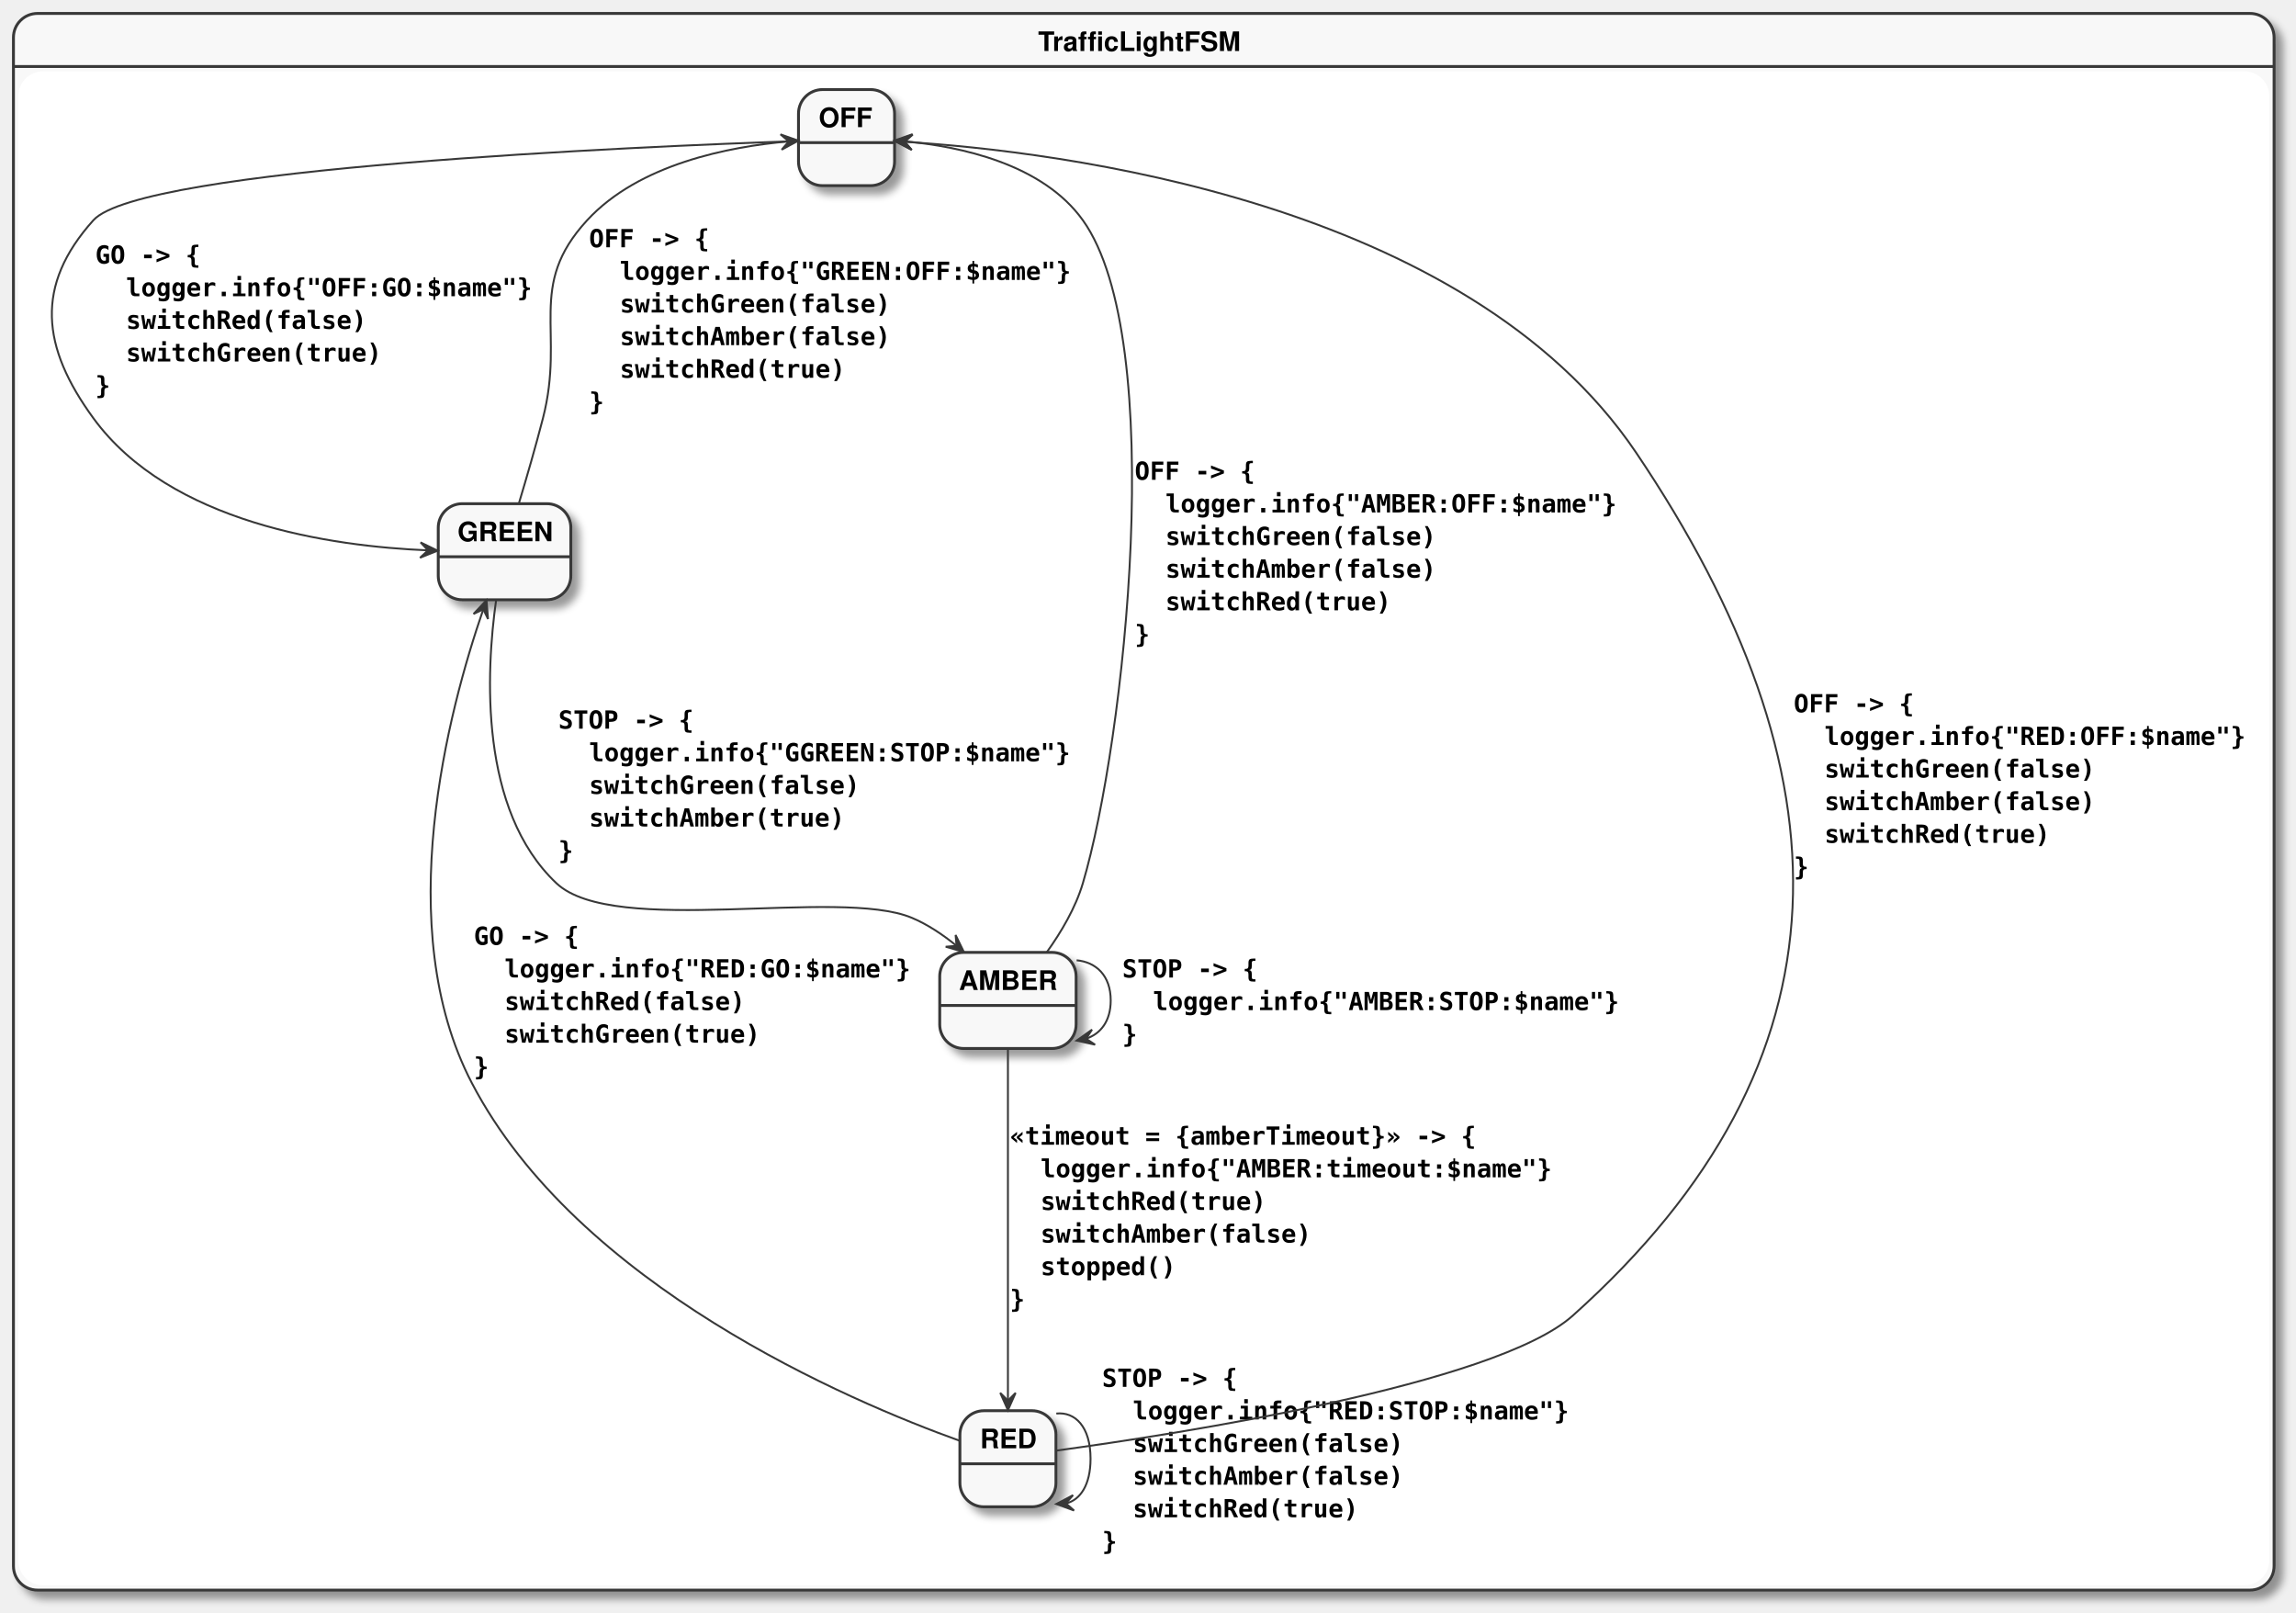
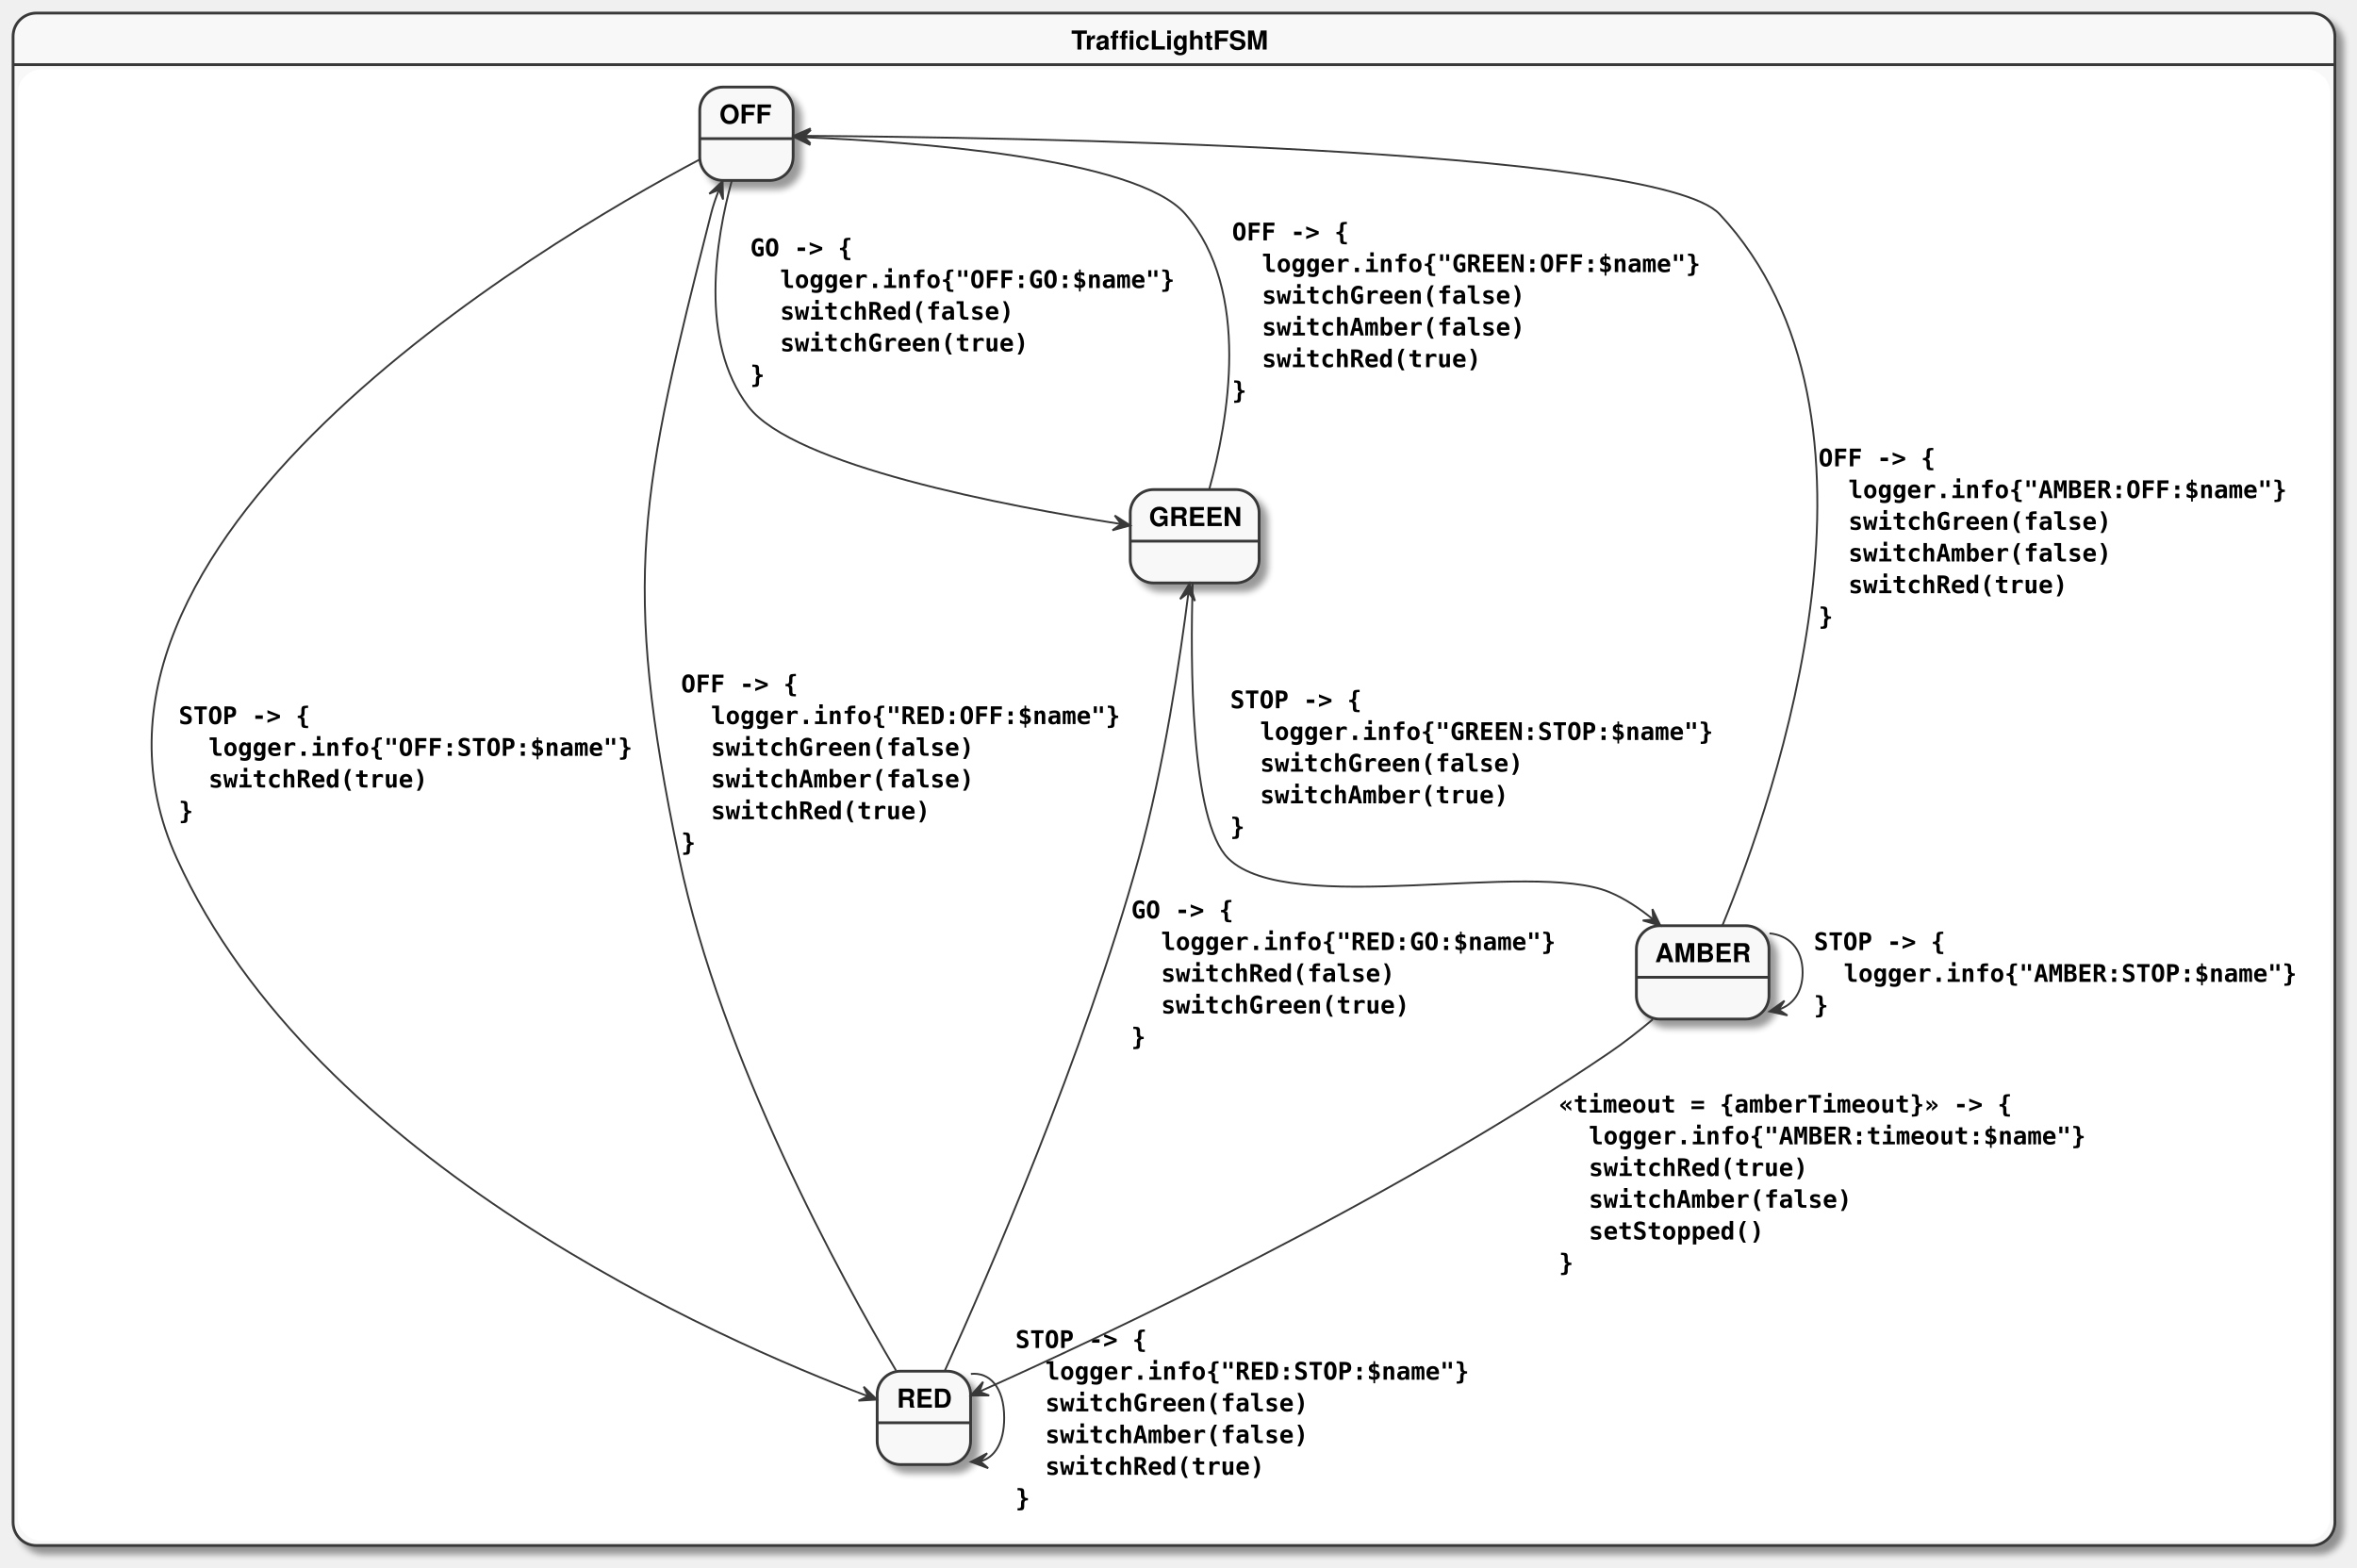
- <svg xmlns="http://www.w3.org/2000/svg" contentScriptType="application/ecmascript" contentStyleType="text/css" height="839px" preserveAspectRatio="none" style="width:1195px;height:839px;background:#FFFFFF;" version="1.1" viewBox="0 0 1195 839" width="1195px" zoomAndPan="magnify">
+ <svg xmlns="http://www.w3.org/2000/svg" contentScriptType="application/ecmascript" contentStyleType="text/css" height="839px" preserveAspectRatio="none" style="width:1262px;height:839px;background:#FFFFFF;" version="1.1" viewBox="0 0 1262 839" width="1262px" zoomAndPan="magnify">
  <defs>
-     <filter height="300%" id="f1onq3nw6h3wue" width="300%" x="-1" y="-1">
+     <filter height="300%" id="f83pdgyn1sq8t" width="300%" x="-1" y="-1">
      <feGaussianBlur result="blurOut" stdDeviation="2.0" />
      <feColorMatrix in="blurOut" result="blurOut2" type="matrix" values="0 0 0 0 0 0 0 0 0 0 0 0 0 0 0 0 0 0 .4 0" />
      <feOffset dx="4.0" dy="4.0" in="blurOut2" result="blurOut3" />
      <feBlend in="SourceGraphic" in2="blurOut3" mode="normal" />
    </filter>
  </defs>
  <g>
-     <rect fill="#F8F8F8" filter="url(#f1onq3nw6h3wue)" height="820.451" rx="12.5" ry="12.5" style="stroke:#383838;stroke-width:1.5;" width="1176.597" x="7" y="7" />
-     <rect fill="#FFFFFF" height="786.842" rx="12.5" ry="12.5" style="stroke:#FFFFFF;stroke-width:1.0;" width="1170.597" x="10" y="37.609" />
-     <line style="stroke:#383838;stroke-width:1.5;" x1="7" x2="1183.597" y1="34.609" y2="34.609" />
-     <text fill="#000000" font-family="Helvetica" font-size="14" font-weight="bold" lengthAdjust="spacing" textLength="110" x="540.298" y="26.533">TrafficLightFSM</text>
+     <rect fill="#F8F8F8" filter="url(#f83pdgyn1sq8t)" height="820.451" rx="12.5" ry="12.5" style="stroke:#383838;stroke-width:1.5;" width="1243.169" x="7" y="7" />
+     <rect fill="#FFFFFF" height="786.842" rx="12.5" ry="12.5" style="stroke:#FFFFFF;stroke-width:1.0;" width="1237.169" x="10" y="37.609" />
+     <line style="stroke:#383838;stroke-width:1.5;" x1="7" x2="1250.169" y1="34.609" y2="34.609" />
+     <text fill="#000000" font-family="Helvetica" font-size="14" font-weight="bold" lengthAdjust="spacing" textLength="110" x="573.585" y="26.533">TrafficLightFSM</text>
    <g id="TrafficLightFSM.OFF">
-       <rect fill="#F8F8F8" filter="url(#f1onq3nw6h3wue)" height="50" rx="12.5" ry="12.5" style="stroke:#383838;stroke-width:1.5;" width="50" x="415.597" y="46.609" />
-       <line style="stroke:#383838;stroke-width:1.5;" x1="415.597" x2="465.597" y1="74.219" y2="74.219" />
-       <text fill="#000000" font-family="Helvetica" font-size="14" font-weight="bold" lengthAdjust="spacing" textLength="29" x="426.097" y="66.143">OFF</text>
+       <rect fill="#F8F8F8" filter="url(#f83pdgyn1sq8t)" height="50" rx="12.5" ry="12.5" style="stroke:#383838;stroke-width:1.5;" width="50" x="374.669" y="46.609" />
+       <line style="stroke:#383838;stroke-width:1.5;" x1="374.669" x2="424.669" y1="74.219" y2="74.219" />
+       <text fill="#000000" font-family="Helvetica" font-size="14" font-weight="bold" lengthAdjust="spacing" textLength="29" x="385.169" y="66.143">OFF</text>
    </g>
    <g id="TrafficLightFSM.GREEN">
-       <rect fill="#F8F8F8" filter="url(#f1onq3nw6h3wue)" height="50" rx="12.5" ry="12.5" style="stroke:#383838;stroke-width:1.5;" width="69" x="228.097" y="262.109" />
-       <line style="stroke:#383838;stroke-width:1.5;" x1="228.097" x2="297.097" y1="289.719" y2="289.719" />
-       <text fill="#000000" font-family="Helvetica" font-size="14" font-weight="bold" lengthAdjust="spacing" textLength="49" x="238.097" y="281.643">GREEN</text>
+       <rect fill="#F8F8F8" filter="url(#f83pdgyn1sq8t)" height="50" rx="12.5" ry="12.5" style="stroke:#383838;stroke-width:1.5;" width="69" x="605.169" y="262.109" />
+       <line style="stroke:#383838;stroke-width:1.5;" x1="605.169" x2="674.169" y1="289.719" y2="289.719" />
+       <text fill="#000000" font-family="Helvetica" font-size="14" font-weight="bold" lengthAdjust="spacing" textLength="49" x="615.169" y="281.643">GREEN</text>
    </g>
    <g id="TrafficLightFSM.RED">
-       <rect fill="#F8F8F8" filter="url(#f1onq3nw6h3wue)" height="50" rx="12.5" ry="12.5" style="stroke:#383838;stroke-width:1.5;" width="50" x="499.597" y="734.109" />
-       <line style="stroke:#383838;stroke-width:1.5;" x1="499.597" x2="549.597" y1="761.719" y2="761.719" />
-       <text fill="#000000" font-family="Helvetica" font-size="14" font-weight="bold" lengthAdjust="spacing" textLength="29" x="510.097" y="753.643">RED</text>
+       <rect fill="#F8F8F8" filter="url(#f83pdgyn1sq8t)" height="50" rx="12.5" ry="12.5" style="stroke:#383838;stroke-width:1.5;" width="50" x="469.669" y="734.109" />
+       <line style="stroke:#383838;stroke-width:1.5;" x1="469.669" x2="519.669" y1="761.719" y2="761.719" />
+       <text fill="#000000" font-family="Helvetica" font-size="14" font-weight="bold" lengthAdjust="spacing" textLength="29" x="480.169" y="753.643">RED</text>
    </g>
    <g id="TrafficLightFSM.AMBER">
-       <rect fill="#F8F8F8" filter="url(#f1onq3nw6h3wue)" height="50" rx="12.5" ry="12.5" style="stroke:#383838;stroke-width:1.5;" width="71" x="489.097" y="495.609" />
-       <line style="stroke:#383838;stroke-width:1.5;" x1="489.097" x2="560.097" y1="523.219" y2="523.219" />
-       <text fill="#000000" font-family="Helvetica" font-size="14" font-weight="bold" lengthAdjust="spacing" textLength="51" x="499.097" y="515.143">AMBER</text>
+       <rect fill="#F8F8F8" filter="url(#f83pdgyn1sq8t)" height="50" rx="12.5" ry="12.5" style="stroke:#383838;stroke-width:1.5;" width="71" x="876.169" y="495.609" />
+       <line style="stroke:#383838;stroke-width:1.5;" x1="876.169" x2="947.169" y1="523.219" y2="523.219" />
+       <text fill="#000000" font-family="Helvetica" font-size="14" font-weight="bold" lengthAdjust="spacing" textLength="51" x="886.169" y="515.143">AMBER</text>
    </g>
-     <path d="M415.545,73.39 C332.966,76.22 73.186,87.244 48.597,114.609 C18,148.659 21.609,180.633 48.597,217.609 C88.508,272.29 172.649,284.314 222.714,286.386 " fill="none" id="OFF-to-GREEN" style="stroke:#383838;stroke-width:1.0;" />
-     <polygon fill="#383838" points="227.748,286.566,218.897,282.247,222.751,286.388,218.611,290.242,227.748,286.566" style="stroke:#383838;stroke-width:1.0;" />
-     <text fill="#000000" font-family="monospace" font-size="13" font-weight="bold" lengthAdjust="spacing" textLength="56" x="49.597" y="137.179">GO -&gt; {</text>
-     <text fill="#000000" font-family="monospace" font-size="13" font-weight="bold" lengthAdjust="spacing" textLength="216" x="65.597" y="154.153">logger.info{"OFF:GO:$name"}</text>
-     <text fill="#000000" font-family="monospace" font-size="13" font-weight="bold" lengthAdjust="spacing" textLength="128" x="65.597" y="171.126">switchRed(false)</text>
-     <text fill="#000000" font-family="monospace" font-size="13" font-weight="bold" lengthAdjust="spacing" textLength="136" x="65.597" y="188.1">switchGreen(true)</text>
-     <text fill="#000000" font-family="monospace" font-size="13" font-weight="bold" lengthAdjust="spacing" textLength="8" x="49.597" y="205.074">}</text>
-     <path d="M499.531,749.759 C441.887,729.021 300.644,669.087 245.597,563.609 C203.392,482.738 233.353,369.805 251.493,317.208 " fill="none" id="RED-to-GREEN" style="stroke:#383838;stroke-width:1.0;" />
-     <polygon fill="#383838" points="253.209,312.31,246.458,319.482,251.556,317.029,254.009,322.127,253.209,312.31" style="stroke:#383838;stroke-width:1.0;" />
-     <text fill="#000000" font-family="monospace" font-size="13" font-weight="bold" lengthAdjust="spacing" textLength="56" x="246.597" y="491.679">GO -&gt; {</text>
-     <text fill="#000000" font-family="monospace" font-size="13" font-weight="bold" lengthAdjust="spacing" textLength="216" x="262.597" y="508.653">logger.info{"RED:GO:$name"}</text>
-     <text fill="#000000" font-family="monospace" font-size="13" font-weight="bold" lengthAdjust="spacing" textLength="128" x="262.597" y="525.626">switchRed(false)</text>
-     <text fill="#000000" font-family="monospace" font-size="13" font-weight="bold" lengthAdjust="spacing" textLength="136" x="262.597" y="542.6">switchGreen(true)</text>
-     <text fill="#000000" font-family="monospace" font-size="13" font-weight="bold" lengthAdjust="spacing" textLength="8" x="246.597" y="559.574">}</text>
-     <path d="M549.773,735.577 C559.507,734.531 567.597,742.375 567.597,759.109 C567.597,772.706 562.256,780.434 555.032,782.293 " fill="none" id="RED-to-RED" style="stroke:#383838;stroke-width:1.0;" />
-     <polygon fill="#383838" points="549.773,782.642,559.018,786.037,554.762,782.311,558.488,778.054,549.773,782.642" style="stroke:#383838;stroke-width:1.0;" />
-     <text fill="#000000" font-family="monospace" font-size="13" font-weight="bold" lengthAdjust="spacing" textLength="72" x="573.597" y="721.679">STOP -&gt; {</text>
-     <text fill="#000000" font-family="monospace" font-size="13" font-weight="bold" lengthAdjust="spacing" textLength="232" x="589.597" y="738.653">logger.info{"RED:STOP:$name"}</text>
-     <text fill="#000000" font-family="monospace" font-size="13" font-weight="bold" lengthAdjust="spacing" textLength="144" x="589.597" y="755.626">switchGreen(false)</text>
-     <text fill="#000000" font-family="monospace" font-size="13" font-weight="bold" lengthAdjust="spacing" textLength="144" x="589.597" y="772.6">switchAmber(false)</text>
-     <text fill="#000000" font-family="monospace" font-size="13" font-weight="bold" lengthAdjust="spacing" textLength="120" x="589.597" y="789.574">switchRed(true)</text>
-     <text fill="#000000" font-family="monospace" font-size="13" font-weight="bold" lengthAdjust="spacing" textLength="8" x="573.597" y="806.547">}</text>
-     <path d="M549.702,754.865 C613.253,746.192 778.308,720.654 818.597,684.609 C967.72,551.193 963.439,401.527 851.597,235.609 C763.012,104.192 549.977,78.729 470.854,73.795 " fill="none" id="RED-to-OFF" style="stroke:#383838;stroke-width:1.0;" />
-     <polygon fill="#383838" points="465.839,73.499,474.587,78.025,470.83,73.795,475.06,70.039,465.839,73.499" style="stroke:#383838;stroke-width:1.0;" />
-     <text fill="#000000" font-family="monospace" font-size="13" font-weight="bold" lengthAdjust="spacing" textLength="64" x="933.597" y="370.679">OFF -&gt; {</text>
-     <text fill="#000000" font-family="monospace" font-size="13" font-weight="bold" lengthAdjust="spacing" textLength="224" x="949.597" y="387.653">logger.info{"RED:OFF:$name"}</text>
-     <text fill="#000000" font-family="monospace" font-size="13" font-weight="bold" lengthAdjust="spacing" textLength="144" x="949.597" y="404.627">switchGreen(false)</text>
-     <text fill="#000000" font-family="monospace" font-size="13" font-weight="bold" lengthAdjust="spacing" textLength="144" x="949.597" y="421.6">switchAmber(false)</text>
-     <text fill="#000000" font-family="monospace" font-size="13" font-weight="bold" lengthAdjust="spacing" textLength="120" x="949.597" y="438.574">switchRed(true)</text>
-     <text fill="#000000" font-family="monospace" font-size="13" font-weight="bold" lengthAdjust="spacing" textLength="8" x="933.597" y="455.547">}</text>
-     <path d="M524.597,546.028 C524.597,589.779 524.597,681.357 524.597,728.568 " fill="none" id="AMBER-to-RED" style="stroke:#383838;stroke-width:1.0;" />
-     <polygon fill="#383838" points="524.597,733.823,528.597,724.823,524.597,728.823,520.597,724.823,524.597,733.823" style="stroke:#383838;stroke-width:1.0;" />
-     <text fill="#000000" font-family="monospace" font-size="13" font-weight="bold" lengthAdjust="spacing" textLength="248" x="525.597" y="595.679">«timeout = {amberTimeout}» -&gt; {</text>
-     <text fill="#000000" font-family="monospace" font-size="13" font-weight="bold" lengthAdjust="spacing" textLength="272" x="541.597" y="612.653">logger.info{"AMBER:timeout:$name"}</text>
-     <text fill="#000000" font-family="monospace" font-size="13" font-weight="bold" lengthAdjust="spacing" textLength="120" x="541.597" y="629.626">switchRed(true)</text>
-     <text fill="#000000" font-family="monospace" font-size="13" font-weight="bold" lengthAdjust="spacing" textLength="144" x="541.597" y="646.6">switchAmber(false)</text>
-     <text fill="#000000" font-family="monospace" font-size="13" font-weight="bold" lengthAdjust="spacing" textLength="72" x="541.597" y="663.574">stopped()</text>
-     <text fill="#000000" font-family="monospace" font-size="13" font-weight="bold" lengthAdjust="spacing" textLength="8" x="525.597" y="680.547">}</text>
-     <path d="M560.35,499.713 C570.39,500.628 578.097,507.593 578.097,520.609 C578.097,531.388 572.812,538.017 565.293,540.497 " fill="none" id="AMBER-to-AMBER" style="stroke:#383838;stroke-width:1.0;" />
-     <polygon fill="#383838" points="560.35,541.505,569.967,543.628,565.249,540.507,568.37,535.789,560.35,541.505" style="stroke:#383838;stroke-width:1.0;" />
-     <text fill="#000000" font-family="monospace" font-size="13" font-weight="bold" lengthAdjust="spacing" textLength="72" x="584.097" y="508.679">STOP -&gt; {</text>
-     <text fill="#000000" font-family="monospace" font-size="13" font-weight="bold" lengthAdjust="spacing" textLength="248" x="600.097" y="525.653">logger.info{"AMBER:STOP:$name"}</text>
-     <text fill="#000000" font-family="monospace" font-size="13" font-weight="bold" lengthAdjust="spacing" textLength="8" x="584.097" y="542.626">}</text>
-     <path d="M544.806,495.534 C552.247,485.162 559.784,472.473 563.597,459.609 C585.387,386.104 608.198,176.967 563.597,114.609 C542.651,85.323 500.029,76.228 470.89,73.531 " fill="none" id="AMBER-to-OFF" style="stroke:#383838;stroke-width:1.0;" />
-     <polygon fill="#383838" points="465.615,73.099,474.258,77.822,470.598,73.508,474.912,69.848,465.615,73.099" style="stroke:#383838;stroke-width:1.0;" />
-     <text fill="#000000" font-family="monospace" font-size="13" font-weight="bold" lengthAdjust="spacing" textLength="64" x="590.597" y="249.679">OFF -&gt; {</text>
-     <text fill="#000000" font-family="monospace" font-size="13" font-weight="bold" lengthAdjust="spacing" textLength="240" x="606.597" y="266.653">logger.info{"AMBER:OFF:$name"}</text>
-     <text fill="#000000" font-family="monospace" font-size="13" font-weight="bold" lengthAdjust="spacing" textLength="144" x="606.597" y="283.627">switchGreen(false)</text>
-     <text fill="#000000" font-family="monospace" font-size="13" font-weight="bold" lengthAdjust="spacing" textLength="144" x="606.597" y="300.6">switchAmber(false)</text>
-     <text fill="#000000" font-family="monospace" font-size="13" font-weight="bold" lengthAdjust="spacing" textLength="120" x="606.597" y="317.574">switchRed(true)</text>
-     <text fill="#000000" font-family="monospace" font-size="13" font-weight="bold" lengthAdjust="spacing" textLength="8" x="590.597" y="334.547">}</text>
-     <path d="M258.226,312.149 C252.947,349.615 249.239,421.57 289.597,459.609 C319.655,487.94 436.518,461.607 474.597,477.609 C482.733,481.028 490.544,486.251 497.476,491.865 " fill="none" id="GREEN-to-AMBER" style="stroke:#383838;stroke-width:1.0;" />
-     <polygon fill="#383838" points="501.673,495.398,497.365,486.542,497.848,492.178,492.212,492.661,501.673,495.398" style="stroke:#383838;stroke-width:1.0;" />
-     <text fill="#000000" font-family="monospace" font-size="13" font-weight="bold" lengthAdjust="spacing" textLength="72" x="290.597" y="379.179">STOP -&gt; {</text>
-     <text fill="#000000" font-family="monospace" font-size="13" font-weight="bold" lengthAdjust="spacing" textLength="256" x="306.597" y="396.153">logger.info{"GGREEN:STOP:$name"}</text>
-     <text fill="#000000" font-family="monospace" font-size="13" font-weight="bold" lengthAdjust="spacing" textLength="144" x="306.597" y="413.127">switchGreen(false)</text>
-     <text fill="#000000" font-family="monospace" font-size="13" font-weight="bold" lengthAdjust="spacing" textLength="136" x="306.597" y="430.1">switchAmber(true)</text>
-     <text fill="#000000" font-family="monospace" font-size="13" font-weight="bold" lengthAdjust="spacing" textLength="8" x="290.597" y="447.074">}</text>
-     <path d="M270.107,261.803 C274.034,248.756 278.799,232.366 282.597,217.609 C294.287,172.184 273.816,149.106 305.597,114.609 C332.559,85.342 379.514,76.3 410.326,73.604 " fill="none" id="GREEN-to-OFF" style="stroke:#383838;stroke-width:1.0;" />
-     <polygon fill="#383838" points="415.504,73.197,406.217,69.917,410.519,73.59,406.846,77.892,415.504,73.197" style="stroke:#383838;stroke-width:1.0;" />
-     <text fill="#000000" font-family="monospace" font-size="13" font-weight="bold" lengthAdjust="spacing" textLength="64" x="306.597" y="128.679">OFF -&gt; {</text>
-     <text fill="#000000" font-family="monospace" font-size="13" font-weight="bold" lengthAdjust="spacing" textLength="240" x="322.597" y="145.653">logger.info{"GREEN:OFF:$name"}</text>
-     <text fill="#000000" font-family="monospace" font-size="13" font-weight="bold" lengthAdjust="spacing" textLength="144" x="322.597" y="162.626">switchGreen(false)</text>
-     <text fill="#000000" font-family="monospace" font-size="13" font-weight="bold" lengthAdjust="spacing" textLength="144" x="322.597" y="179.6">switchAmber(false)</text>
-     <text fill="#000000" font-family="monospace" font-size="13" font-weight="bold" lengthAdjust="spacing" textLength="120" x="322.597" y="196.574">switchRed(true)</text>
-     <text fill="#000000" font-family="monospace" font-size="13" font-weight="bold" lengthAdjust="spacing" textLength="8" x="306.597" y="213.547">}</text>
+     <path d="M391.832,96.701 C383.293,127.958 374.109,182.619 400.669,217.609 C424.783,249.378 538.632,270.976 600.09,280.533 " fill="none" id="OFF-to-GREEN" style="stroke:#383838;stroke-width:1.0;" />
+     <polygon fill="#383838" points="605.146,281.31,596.859,275.989,600.204,280.55,595.643,283.896,605.146,281.31" style="stroke:#383838;stroke-width:1.0;" />
+     <text fill="#000000" font-family="monospace" font-size="13" font-weight="bold" lengthAdjust="spacing" textLength="56" x="401.669" y="137.179">GO -&gt; {</text>
+     <text fill="#000000" font-family="monospace" font-size="13" font-weight="bold" lengthAdjust="spacing" textLength="216" x="417.669" y="154.153">logger.info{"OFF:GO:$name"}</text>
+     <text fill="#000000" font-family="monospace" font-size="13" font-weight="bold" lengthAdjust="spacing" textLength="128" x="417.669" y="171.126">switchRed(false)</text>
+     <text fill="#000000" font-family="monospace" font-size="13" font-weight="bold" lengthAdjust="spacing" textLength="136" x="417.669" y="188.1">switchGreen(true)</text>
+     <text fill="#000000" font-family="monospace" font-size="13" font-weight="bold" lengthAdjust="spacing" textLength="8" x="401.669" y="205.074">}</text>
+     <path d="M374.65,85.365 C289.149,130.795 18,291.018 94.669,459.609 C168.904,622.848 384.531,717.239 464.425,747.414 " fill="none" id="OFF-to-RED" style="stroke:#383838;stroke-width:1.0;" />
+     <polygon fill="#383838" points="469.488,749.309,462.462,742.408,464.806,747.556,459.657,749.9,469.488,749.309" style="stroke:#383838;stroke-width:1.0;" />
+     <text fill="#000000" font-family="monospace" font-size="13" font-weight="bold" lengthAdjust="spacing" textLength="72" x="95.669" y="387.679">STOP -&gt; {</text>
+     <text fill="#000000" font-family="monospace" font-size="13" font-weight="bold" lengthAdjust="spacing" textLength="232" x="111.669" y="404.653">logger.info{"OFF:STOP:$name"}</text>
+     <text fill="#000000" font-family="monospace" font-size="13" font-weight="bold" lengthAdjust="spacing" textLength="120" x="111.669" y="421.627">switchRed(true)</text>
+     <text fill="#000000" font-family="monospace" font-size="13" font-weight="bold" lengthAdjust="spacing" textLength="8" x="95.669" y="438.6">}</text>
+     <path d="M505.866,733.89 C528.626,683.753 580.587,564.502 609.669,459.609 C623.237,410.671 631.917,352.099 636.281,317.618 " fill="none" id="RED-to-GREEN" style="stroke:#383838;stroke-width:1.0;" />
+     <polygon fill="#383838" points="636.945,312.296,631.863,320.732,636.327,317.258,639.801,321.722,636.945,312.296" style="stroke:#383838;stroke-width:1.0;" />
+     <text fill="#000000" font-family="monospace" font-size="13" font-weight="bold" lengthAdjust="spacing" textLength="56" x="605.669" y="491.679">GO -&gt; {</text>
+     <text fill="#000000" font-family="monospace" font-size="13" font-weight="bold" lengthAdjust="spacing" textLength="216" x="621.669" y="508.653">logger.info{"RED:GO:$name"}</text>
+     <text fill="#000000" font-family="monospace" font-size="13" font-weight="bold" lengthAdjust="spacing" textLength="128" x="621.669" y="525.626">switchRed(false)</text>
+     <text fill="#000000" font-family="monospace" font-size="13" font-weight="bold" lengthAdjust="spacing" textLength="136" x="621.669" y="542.6">switchGreen(true)</text>
+     <text fill="#000000" font-family="monospace" font-size="13" font-weight="bold" lengthAdjust="spacing" textLength="8" x="605.669" y="559.574">}</text>
+     <path d="M519.844,735.577 C529.578,734.531 537.669,742.375 537.669,759.109 C537.669,772.706 532.328,780.434 525.104,782.293 " fill="none" id="RED-to-RED" style="stroke:#383838;stroke-width:1.0;" />
+     <polygon fill="#383838" points="519.844,782.642,529.09,786.037,524.833,782.311,528.559,778.054,519.844,782.642" style="stroke:#383838;stroke-width:1.0;" />
+     <text fill="#000000" font-family="monospace" font-size="13" font-weight="bold" lengthAdjust="spacing" textLength="72" x="543.669" y="721.679">STOP -&gt; {</text>
+     <text fill="#000000" font-family="monospace" font-size="13" font-weight="bold" lengthAdjust="spacing" textLength="232" x="559.669" y="738.653">logger.info{"RED:STOP:$name"}</text>
+     <text fill="#000000" font-family="monospace" font-size="13" font-weight="bold" lengthAdjust="spacing" textLength="144" x="559.669" y="755.626">switchGreen(false)</text>
+     <text fill="#000000" font-family="monospace" font-size="13" font-weight="bold" lengthAdjust="spacing" textLength="144" x="559.669" y="772.6">switchAmber(false)</text>
+     <text fill="#000000" font-family="monospace" font-size="13" font-weight="bold" lengthAdjust="spacing" textLength="120" x="559.669" y="789.574">switchRed(true)</text>
+     <text fill="#000000" font-family="monospace" font-size="13" font-weight="bold" lengthAdjust="spacing" textLength="8" x="543.669" y="806.547">}</text>
+     <path d="M479.759,733.739 C450.474,684.275 386.326,567.616 363.669,459.609 C332.15,309.36 343.062,263.451 380.669,114.609 C381.74,110.371 383.219,106.029 384.883,101.82 " fill="none" id="RED-to-OFF" style="stroke:#383838;stroke-width:1.0;" />
+     <polygon fill="#383838" points="386.908,96.956,379.757,103.728,384.987,101.572,387.142,106.802,386.908,96.956" style="stroke:#383838;stroke-width:1.0;" />
+     <text fill="#000000" font-family="monospace" font-size="13" font-weight="bold" lengthAdjust="spacing" textLength="64" x="364.669" y="370.679">OFF -&gt; {</text>
+     <text fill="#000000" font-family="monospace" font-size="13" font-weight="bold" lengthAdjust="spacing" textLength="224" x="380.669" y="387.653">logger.info{"RED:OFF:$name"}</text>
+     <text fill="#000000" font-family="monospace" font-size="13" font-weight="bold" lengthAdjust="spacing" textLength="144" x="380.669" y="404.627">switchGreen(false)</text>
+     <text fill="#000000" font-family="monospace" font-size="13" font-weight="bold" lengthAdjust="spacing" textLength="144" x="380.669" y="421.6">switchAmber(false)</text>
+     <text fill="#000000" font-family="monospace" font-size="13" font-weight="bold" lengthAdjust="spacing" textLength="120" x="380.669" y="438.574">switchRed(true)</text>
+     <text fill="#000000" font-family="monospace" font-size="13" font-weight="bold" lengthAdjust="spacing" textLength="8" x="364.669" y="455.547">}</text>
+     <path d="M884.952,545.761 C877.635,551.894 869.545,558.256 861.669,563.609 C743.677,643.807 588.862,716.216 524.614,744.974 " fill="none" id="AMBER-to-RED" style="stroke:#383838;stroke-width:1.0;" />
+     <polygon fill="#383838" points="519.779,747.132,529.628,747.115,524.345,745.094,526.366,739.811,519.779,747.132" style="stroke:#383838;stroke-width:1.0;" />
+     <text fill="#000000" font-family="monospace" font-size="13" font-weight="bold" lengthAdjust="spacing" textLength="248" x="834.669" y="595.679">«timeout = {amberTimeout}» -&gt; {</text>
+     <text fill="#000000" font-family="monospace" font-size="13" font-weight="bold" lengthAdjust="spacing" textLength="272" x="850.669" y="612.653">logger.info{"AMBER:timeout:$name"}</text>
+     <text fill="#000000" font-family="monospace" font-size="13" font-weight="bold" lengthAdjust="spacing" textLength="120" x="850.669" y="629.626">switchRed(true)</text>
+     <text fill="#000000" font-family="monospace" font-size="13" font-weight="bold" lengthAdjust="spacing" textLength="144" x="850.669" y="646.6">switchAmber(false)</text>
+     <text fill="#000000" font-family="monospace" font-size="13" font-weight="bold" lengthAdjust="spacing" textLength="96" x="850.669" y="663.574">setStopped()</text>
+     <text fill="#000000" font-family="monospace" font-size="13" font-weight="bold" lengthAdjust="spacing" textLength="8" x="834.669" y="680.547">}</text>
+     <path d="M947.422,499.713 C957.462,500.628 965.169,507.593 965.169,520.609 C965.169,531.388 959.883,538.017 952.365,540.497 " fill="none" id="AMBER-to-AMBER" style="stroke:#383838;stroke-width:1.0;" />
+     <polygon fill="#383838" points="947.422,541.505,957.04,543.625,952.321,540.506,955.441,535.787,947.422,541.505" style="stroke:#383838;stroke-width:1.0;" />
+     <text fill="#000000" font-family="monospace" font-size="13" font-weight="bold" lengthAdjust="spacing" textLength="72" x="971.169" y="508.679">STOP -&gt; {</text>
+     <text fill="#000000" font-family="monospace" font-size="13" font-weight="bold" lengthAdjust="spacing" textLength="248" x="987.169" y="525.653">logger.info{"AMBER:STOP:$name"}</text>
+     <text fill="#000000" font-family="monospace" font-size="13" font-weight="bold" lengthAdjust="spacing" textLength="8" x="971.169" y="542.626">}</text>
+     <path d="M922.202,495.533 C950.845,425.925 1021.49,222.535 920.669,114.609 C887.088,78.661 536.599,73.478 430.156,72.733 " fill="none" id="AMBER-to-OFF" style="stroke:#383838;stroke-width:1.0;" />
+     <polygon fill="#383838" points="424.976,72.699,433.95,76.758,429.976,72.732,434.002,68.759,424.976,72.699" style="stroke:#383838;stroke-width:1.0;" />
+     <text fill="#000000" font-family="monospace" font-size="13" font-weight="bold" lengthAdjust="spacing" textLength="64" x="973.669" y="249.679">OFF -&gt; {</text>
+     <text fill="#000000" font-family="monospace" font-size="13" font-weight="bold" lengthAdjust="spacing" textLength="240" x="989.669" y="266.653">logger.info{"AMBER:OFF:$name"}</text>
+     <text fill="#000000" font-family="monospace" font-size="13" font-weight="bold" lengthAdjust="spacing" textLength="144" x="989.669" y="283.627">switchGreen(false)</text>
+     <text fill="#000000" font-family="monospace" font-size="13" font-weight="bold" lengthAdjust="spacing" textLength="144" x="989.669" y="300.6">switchAmber(false)</text>
+     <text fill="#000000" font-family="monospace" font-size="13" font-weight="bold" lengthAdjust="spacing" textLength="120" x="989.669" y="317.574">switchRed(true)</text>
+     <text fill="#000000" font-family="monospace" font-size="13" font-weight="bold" lengthAdjust="spacing" textLength="8" x="973.669" y="334.547">}</text>
+     <path d="M638.608,312.118 C637.298,354.409 637.339,439.613 657.669,459.609 C690.114,491.521 819.635,460.167 861.669,477.609 C870.062,481.092 878.101,486.511 885.185,492.313 " fill="none" id="GREEN-to-AMBER" style="stroke:#383838;stroke-width:1.0;" />
+     <polygon fill="#383838" points="889.018,495.566,884.744,486.693,885.206,492.331,879.568,492.793,889.018,495.566" style="stroke:#383838;stroke-width:1.0;" />
+     <text fill="#000000" font-family="monospace" font-size="13" font-weight="bold" lengthAdjust="spacing" textLength="72" x="658.669" y="379.179">STOP -&gt; {</text>
+     <text fill="#000000" font-family="monospace" font-size="13" font-weight="bold" lengthAdjust="spacing" textLength="248" x="674.669" y="396.153">logger.info{"GREEN:STOP:$name"}</text>
+     <text fill="#000000" font-family="monospace" font-size="13" font-weight="bold" lengthAdjust="spacing" textLength="144" x="674.669" y="413.127">switchGreen(false)</text>
+     <text fill="#000000" font-family="monospace" font-size="13" font-weight="bold" lengthAdjust="spacing" textLength="136" x="674.669" y="430.1">switchAmber(true)</text>
+     <text fill="#000000" font-family="monospace" font-size="13" font-weight="bold" lengthAdjust="spacing" textLength="8" x="658.669" y="447.074">}</text>
+     <path d="M647.447,261.997 C657.593,225.409 670.167,155.78 634.669,114.609 C608.463,84.216 487.428,75.771 430.03,73.461 " fill="none" id="GREEN-to-OFF" style="stroke:#383838;stroke-width:1.0;" />
+     <polygon fill="#383838" points="425.012,73.268,433.853,77.61,430.009,73.46,434.159,69.616,425.012,73.268" style="stroke:#383838;stroke-width:1.0;" />
+     <text fill="#000000" font-family="monospace" font-size="13" font-weight="bold" lengthAdjust="spacing" textLength="64" x="659.669" y="128.679">OFF -&gt; {</text>
+     <text fill="#000000" font-family="monospace" font-size="13" font-weight="bold" lengthAdjust="spacing" textLength="240" x="675.669" y="145.653">logger.info{"GREEN:OFF:$name"}</text>
+     <text fill="#000000" font-family="monospace" font-size="13" font-weight="bold" lengthAdjust="spacing" textLength="144" x="675.669" y="162.626">switchGreen(false)</text>
+     <text fill="#000000" font-family="monospace" font-size="13" font-weight="bold" lengthAdjust="spacing" textLength="144" x="675.669" y="179.6">switchAmber(false)</text>
+     <text fill="#000000" font-family="monospace" font-size="13" font-weight="bold" lengthAdjust="spacing" textLength="120" x="675.669" y="196.574">switchRed(true)</text>
+     <text fill="#000000" font-family="monospace" font-size="13" font-weight="bold" lengthAdjust="spacing" textLength="8" x="659.669" y="213.547">}</text>
  </g>
</svg>
